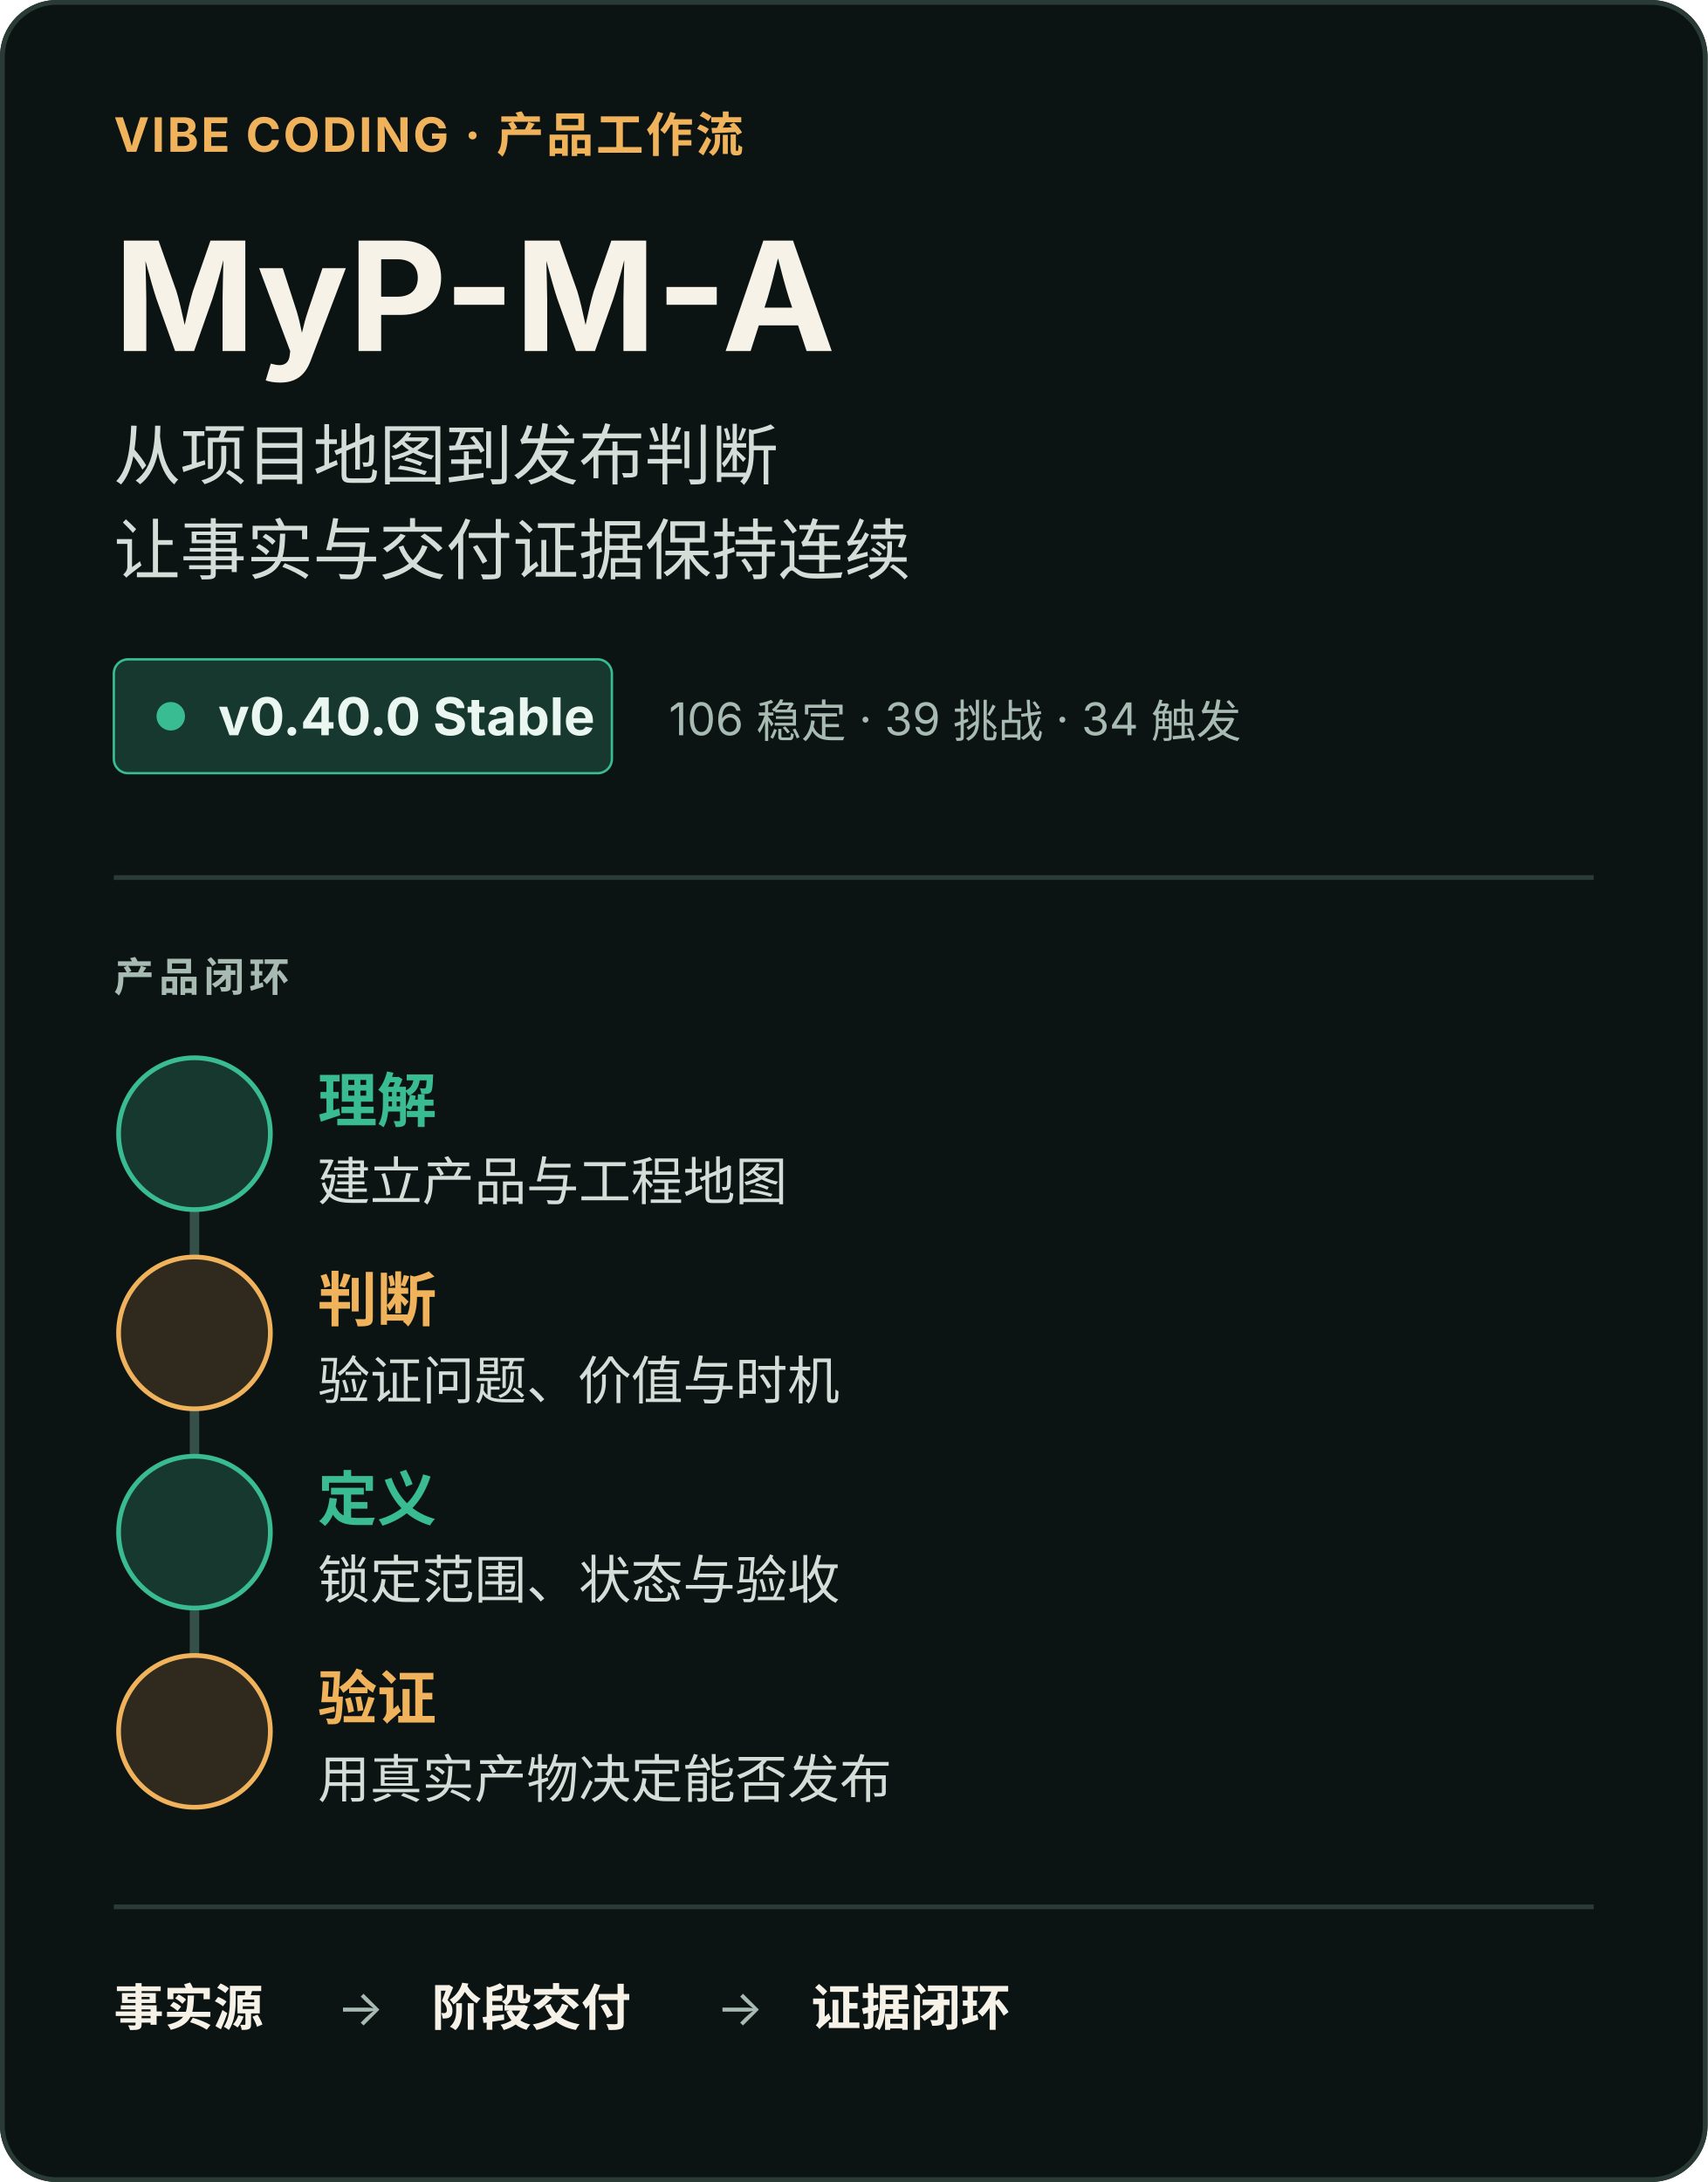
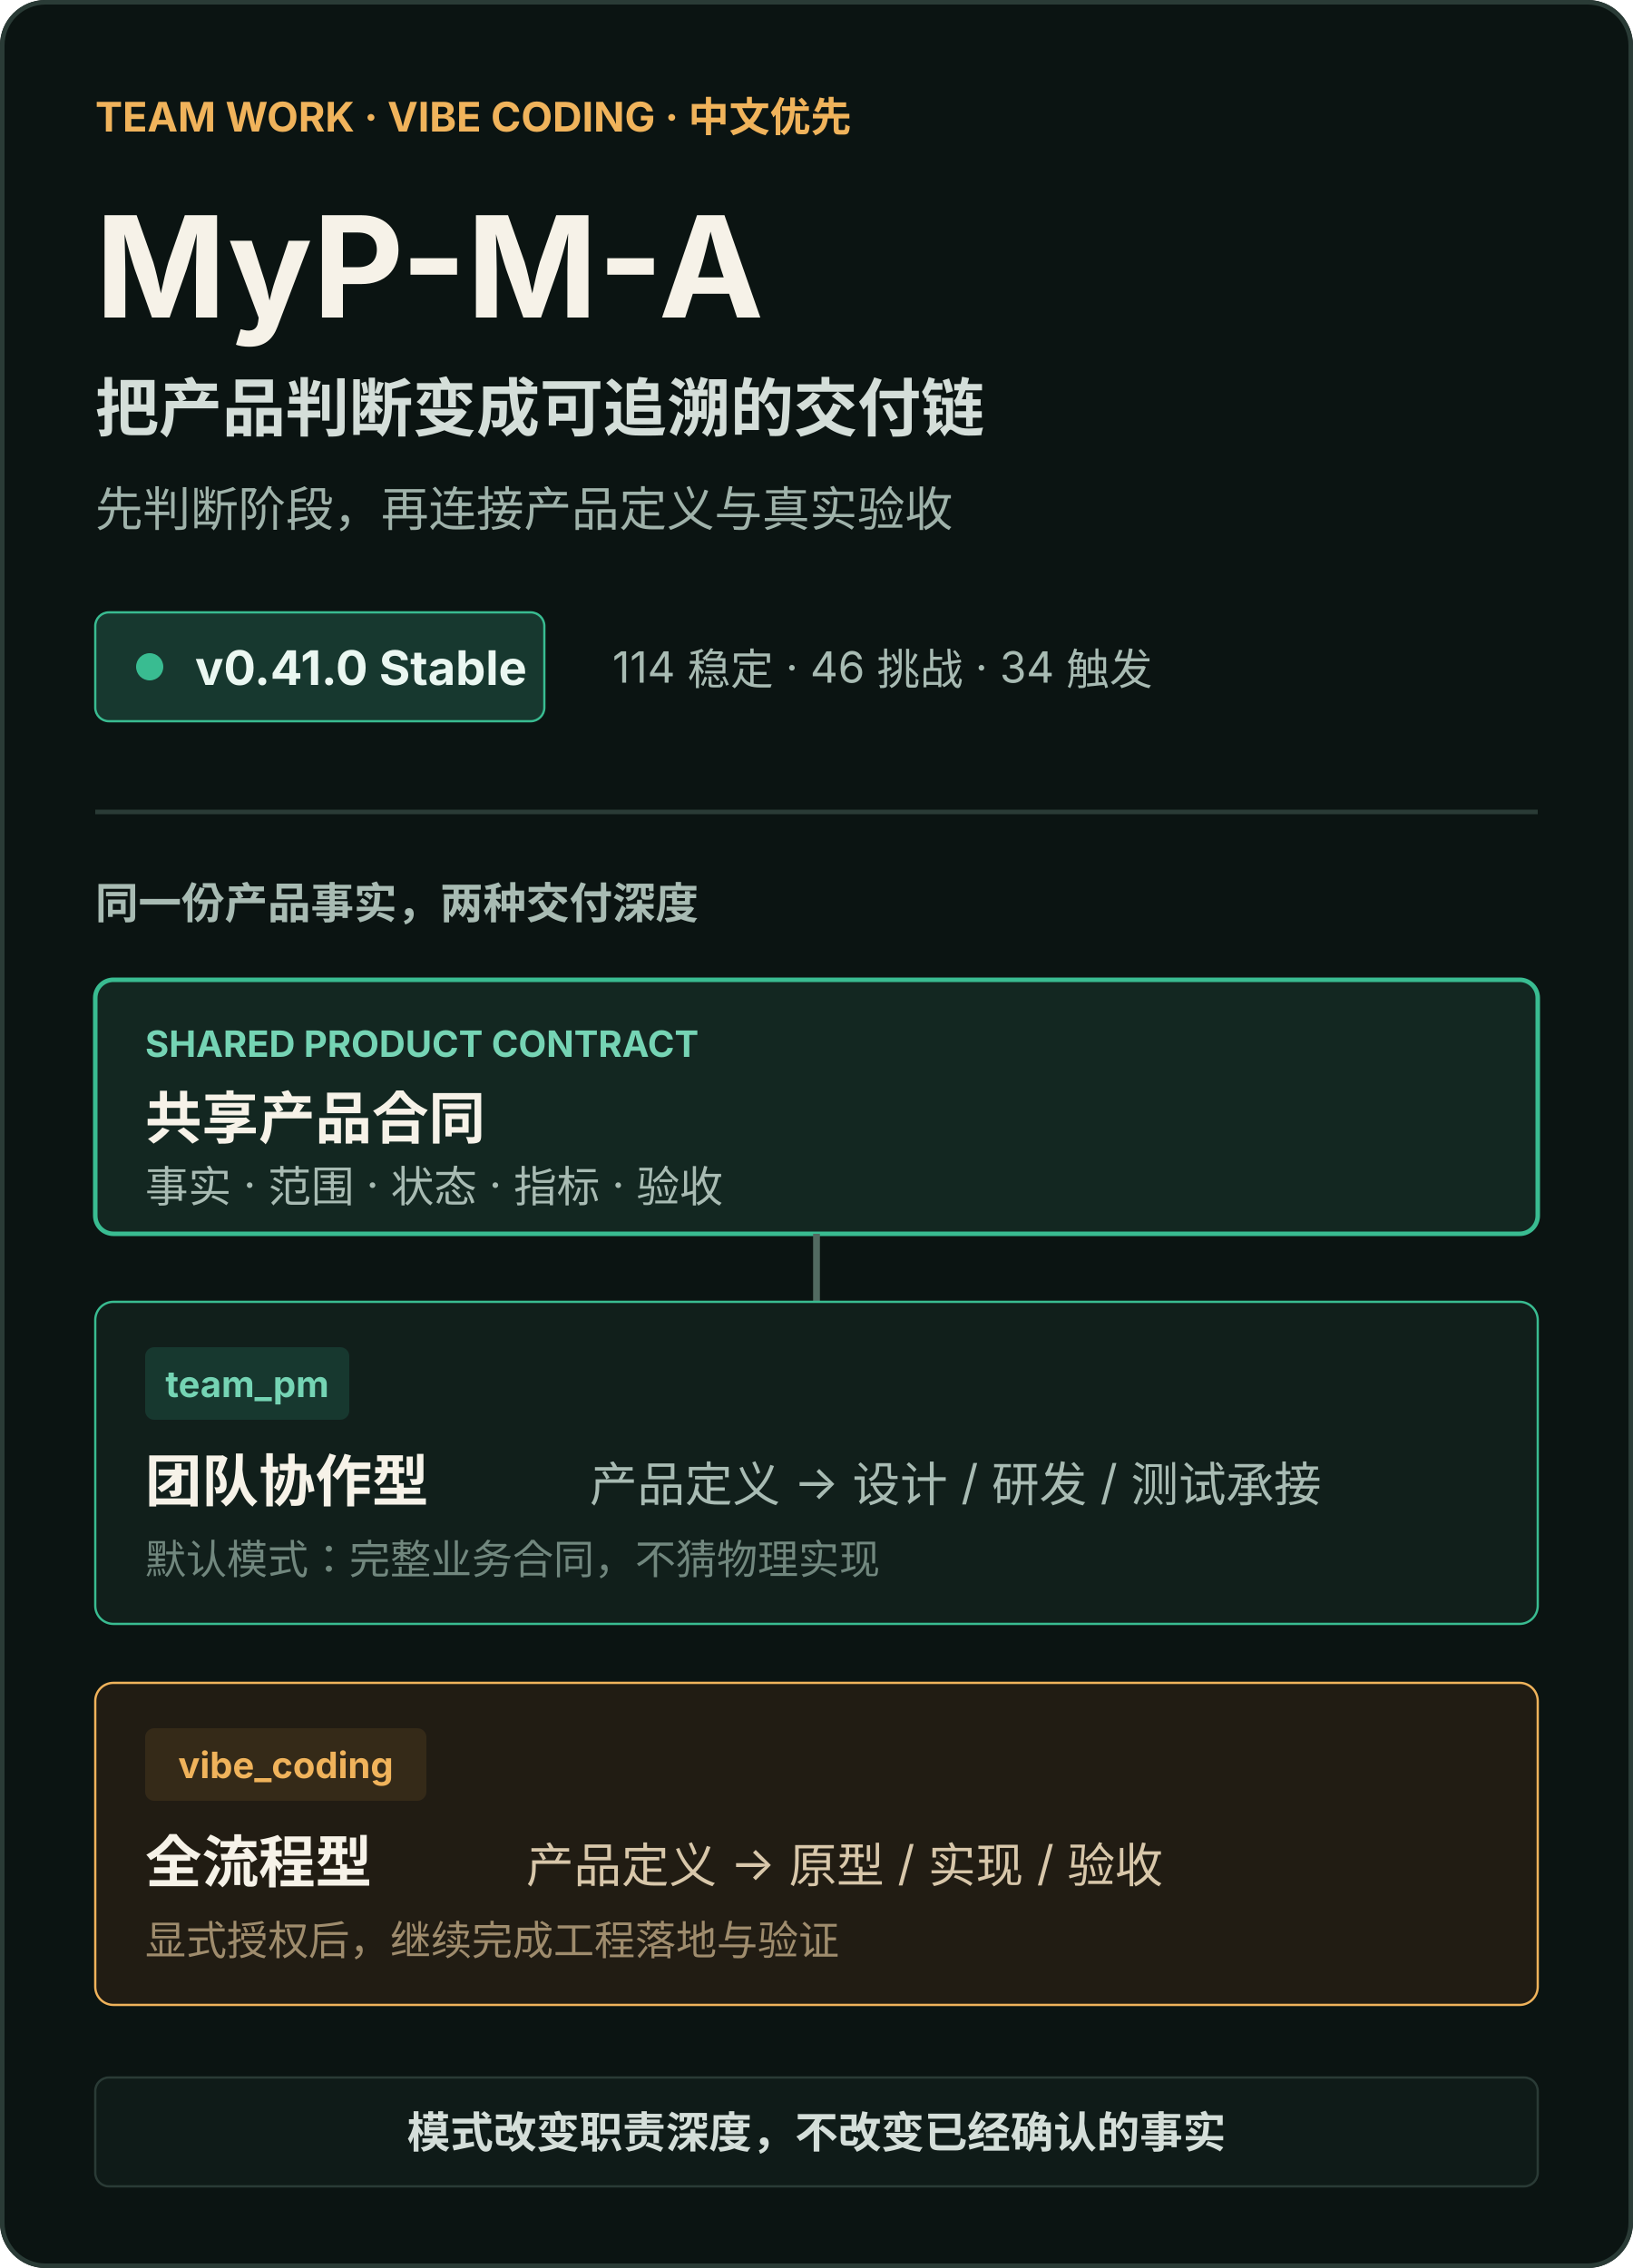
- <svg xmlns="http://www.w3.org/2000/svg" width="720" height="920" viewBox="0 0 720 920" role="img" aria-labelledby="title desc">
-   <rect width="720" height="920" rx="24" fill="#0B1412" />
-   <rect x="1" y="1" width="718" height="918" rx="23" fill="none" stroke="#2A3B36" stroke-width="2" />
+ <svg xmlns="http://www.w3.org/2000/svg" width="720" height="1000" viewBox="0 0 720 1000" role="img" aria-labelledby="title desc">
+   <rect width="720" height="1000" rx="20" fill="#0B1412" />
+   <rect x="1" y="1" width="718" height="998" rx="19" fill="none" stroke="#2A3B36" stroke-width="2" />
  <g font-family="-apple-system, BlinkMacSystemFont, 'Segoe UI', 'PingFang SC', 'Microsoft YaHei', sans-serif">
-     <text x="48" y="64" fill="#F0B35B" font-size="20" font-weight="700" letter-spacing="1">VIBE CODING · 产品工作流</text>
-     <text x="48" y="148" fill="#F6F2E8" font-size="64" font-weight="750">MyP-M-A</text>
-     <text x="48" y="202" fill="#D4DED9" font-size="28">从项目地图到发布判断</text>
-     <text x="48" y="242" fill="#D4DED9" font-size="28">让事实与交付证据保持连续</text>
-     <g transform="translate(48 278)">
-       <rect width="210" height="48" rx="6" fill="#17382F" stroke="#39BC91" />
+     <text x="42" y="58" fill="#F0B35B" font-size="18" font-weight="700">TEAM WORK · VIBE CODING · 中文优先</text>
+     <text x="42" y="140" fill="#F6F2E8" font-size="62" font-weight="750">MyP-M-A</text>
+     <text x="42" y="190" fill="#D4DED9" font-size="28" font-weight="650">把产品判断变成可追溯的交付链</text>
+     <text x="42" y="232" fill="#9FB2AA" font-size="21">先判断阶段，再连接产品定义与真实验收</text>
+     <g transform="translate(42 270)">
+       <rect width="198" height="48" rx="6" fill="#17382F" stroke="#39BC91" />
      <circle cx="24" cy="24" r="6" fill="#39BC91" />
-       <text x="44" y="32" fill="#EAF7F1" font-size="22" font-weight="700">v0.40.0 Stable</text>
+       <text x="44" y="32" fill="#EAF7F1" font-size="21" font-weight="700">v0.41.0 Stable</text>
    </g>
-     <text x="282" y="310" fill="#A8BBB3" font-size="19">106 稳定 · 39 挑战 · 34 触发</text>
-     <line x1="48" y1="370" x2="672" y2="370" stroke="#2A3B36" stroke-width="2" />
-     <text x="48" y="418" fill="#A8BBB3" font-size="17" font-weight="700" letter-spacing="2">产品闭环</text>
-     <line x1="82" y1="462" x2="82" y2="748" stroke="#355048" stroke-width="4" />
-     <g transform="translate(48 444)">
-       <circle cx="34" cy="34" r="32" fill="#17382F" stroke="#39BC91" stroke-width="2" />
-       <text x="86" y="29" fill="#39BC91" font-size="25" font-weight="700">理解</text>
-       <text x="86" y="62" fill="#D4DED9" font-size="22">建立产品与工程地图</text>
+     <text x="270" y="301" fill="#A8BBB3" font-size="19">114 稳定 · 46 挑战 · 34 触发</text>
+     <line x1="42" y1="358" x2="678" y2="358" stroke="#2A3B36" stroke-width="2" />
+     <text x="42" y="405" fill="#A8BBB3" font-size="19" font-weight="700">同一份产品事实，两种交付深度</text>
+     <g transform="translate(42 432)">
+       <rect width="636" height="112" rx="8" fill="#132721" stroke="#39BC91" stroke-width="2" />
+       <text x="22" y="34" fill="#75D4B4" font-size="16" font-weight="700">SHARED PRODUCT CONTRACT</text>
+       <text x="22" y="70" fill="#F6F2E8" font-size="25" font-weight="750">共享产品合同</text>
+       <text x="22" y="98" fill="#A8BBB3" font-size="19">事实 · 范围 · 状态 · 指标 · 验收</text>
    </g>
-     <g transform="translate(48 528)">
-       <circle cx="34" cy="34" r="32" fill="#2F2A1D" stroke="#F0B35B" stroke-width="2" />
-       <text x="86" y="29" fill="#F0B35B" font-size="25" font-weight="700">判断</text>
-       <text x="86" y="62" fill="#D4DED9" font-size="22">验证问题、价值与时机</text>
+     <path d="M360 544 V574" fill="none" stroke="#526A61" stroke-width="3" />
+     <g transform="translate(42 574)">
+       <rect width="636" height="142" rx="8" fill="#111F1B" stroke="#39BC91" />
+       <rect x="22" y="20" width="90" height="32" rx="4" fill="#17382F" />
+       <text x="67" y="42" text-anchor="middle" fill="#75D4B4" font-size="16" font-weight="700">team_pm</text>
+       <text x="22" y="88" fill="#F6F2E8" font-size="25" font-weight="750">团队协作型</text>
+       <text x="218" y="88" fill="#A8BBB3" font-size="21">产品定义 → 设计 / 研发 / 测试承接</text>
+       <text x="22" y="120" fill="#71877E" font-size="18">默认模式：完整业务合同，不猜物理实现</text>
    </g>
-     <g transform="translate(48 612)">
-       <circle cx="34" cy="34" r="32" fill="#17382F" stroke="#39BC91" stroke-width="2" />
-       <text x="86" y="29" fill="#39BC91" font-size="25" font-weight="700">定义</text>
-       <text x="86" y="62" fill="#D4DED9" font-size="22">锁定范围、状态与验收</text>
+     <g transform="translate(42 742)">
+       <rect width="636" height="142" rx="8" fill="#211C13" stroke="#F0B35B" />
+       <rect x="22" y="20" width="124" height="32" rx="4" fill="#352A18" />
+       <text x="84" y="42" text-anchor="middle" fill="#F0B35B" font-size="16" font-weight="700">vibe_coding</text>
+       <text x="22" y="88" fill="#F6F2E8" font-size="25" font-weight="750">全流程型</text>
+       <text x="190" y="88" fill="#D8C7AA" font-size="21">产品定义 → 原型 / 实现 / 验收</text>
+       <text x="22" y="120" fill="#9F8C6D" font-size="18">显式授权后，继续完成工程落地与验证</text>
    </g>
-     <g transform="translate(48 696)">
-       <circle cx="34" cy="34" r="32" fill="#2F2A1D" stroke="#F0B35B" stroke-width="2" />
-       <text x="86" y="29" fill="#F0B35B" font-size="25" font-weight="700">验证</text>
-       <text x="86" y="62" fill="#D4DED9" font-size="22">用真实产物决定能否发布</text>
-     </g>
-     <line x1="48" y1="804" x2="672" y2="804" stroke="#2A3B36" stroke-width="2" />
-     <text x="48" y="854" fill="#F6F2E8" font-size="21" font-weight="700">事实源</text>
-     <text x="142" y="854" fill="#A8BBB3" font-size="21">→</text>
-     <text x="182" y="854" fill="#F6F2E8" font-size="21" font-weight="700">阶段交付</text>
-     <text x="302" y="854" fill="#A8BBB3" font-size="21">→</text>
-     <text x="342" y="854" fill="#F6F2E8" font-size="21" font-weight="700">证据闭环</text>
+     <rect x="42" y="916" width="636" height="48" rx="6" fill="#0F1B18" stroke="#2A3B36" />
+     <text x="360" y="947" text-anchor="middle" fill="#D4DED9" font-size="19" font-weight="650">模式改变职责深度，不改变已经确认的事实</text>
  </g>
</svg>
